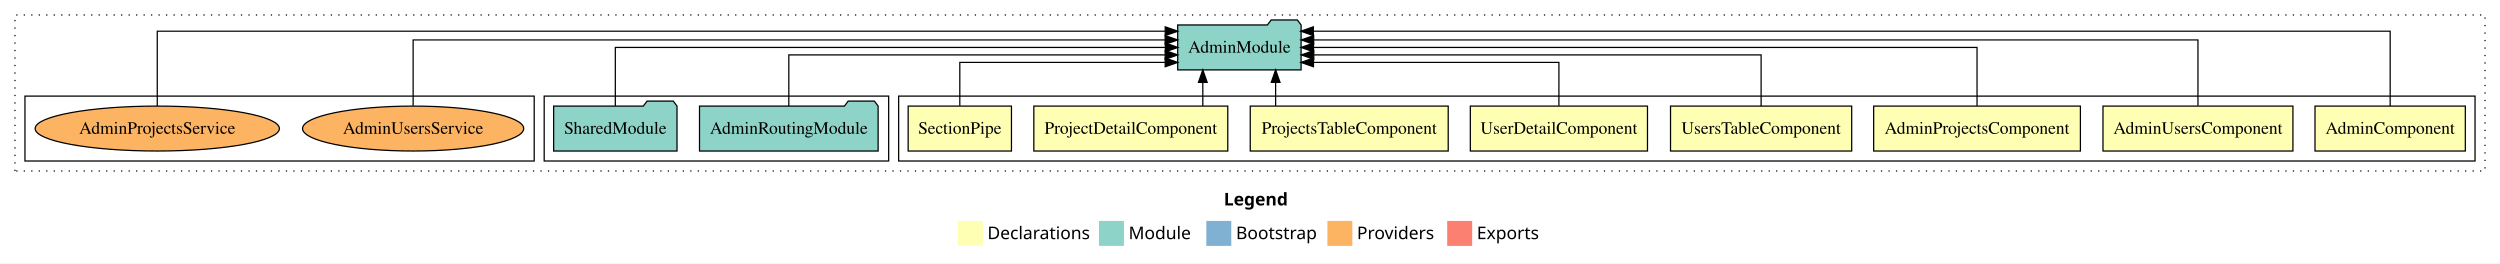
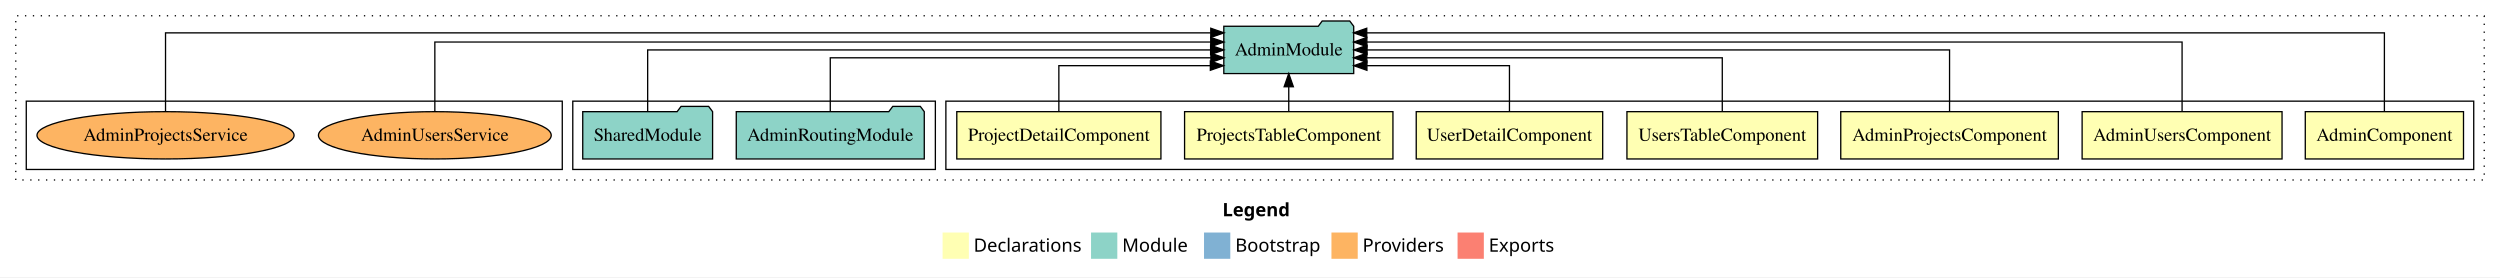
- <svg xmlns="http://www.w3.org/2000/svg" width="2003pt" height="211pt" viewBox="0.00 0.00 2003.00 211.00">
+ <svg xmlns="http://www.w3.org/2000/svg" width="1903pt" height="211pt" viewBox="0.00 0.00 1903.00 211.00">
  <g id="graph0" class="graph" transform="scale(1 1) rotate(0) translate(4 207)">
-     <polygon fill="#ffffff" stroke="transparent" points="-4,4 -4,-207 1999,-207 1999,4 -4,4" />
-     <text text-anchor="start" x="976.509" y="-42.4" font-family="sans-serif" font-weight="bold" font-size="14.00" fill="#000000">Legend</text>
-     <polygon fill="#ffffb3" stroke="transparent" points="763.5,-10 763.5,-30 783.5,-30 783.5,-10 763.5,-10" />
-     <text text-anchor="start" x="787.129" y="-15.4" font-family="sans-serif" font-size="14.00" fill="#000000">  Declarations</text>
-     <polygon fill="#8dd3c7" stroke="transparent" points="876.5,-10 876.5,-30 896.5,-30 896.5,-10 876.5,-10" />
-     <text text-anchor="start" x="900.225" y="-15.4" font-family="sans-serif" font-size="14.00" fill="#000000">  Module</text>
-     <polygon fill="#80b1d3" stroke="transparent" points="962.5,-10 962.5,-30 982.5,-30 982.5,-10 962.5,-10" />
-     <text text-anchor="start" x="986.281" y="-15.4" font-family="sans-serif" font-size="14.00" fill="#000000">  Bootstrap</text>
-     <polygon fill="#fdb462" stroke="transparent" points="1059.5,-10 1059.5,-30 1079.5,-30 1079.5,-10 1059.5,-10" />
-     <text text-anchor="start" x="1083.173" y="-15.4" font-family="sans-serif" font-size="14.00" fill="#000000">  Providers</text>
-     <polygon fill="#fb8072" stroke="transparent" points="1155.5,-10 1155.5,-30 1175.5,-30 1175.5,-10 1155.5,-10" />
-     <text text-anchor="start" x="1179.226" y="-15.4" font-family="sans-serif" font-size="14.00" fill="#000000">  Exports</text>
+     <polygon fill="#ffffff" stroke="transparent" points="-4,4 -4,-207 1899,-207 1899,4 -4,4" />
+     <text text-anchor="start" x="926.509" y="-42.4" font-family="sans-serif" font-weight="bold" font-size="14.00" fill="#000000">Legend</text>
+     <polygon fill="#ffffb3" stroke="transparent" points="713.5,-10 713.5,-30 733.5,-30 733.5,-10 713.5,-10" />
+     <text text-anchor="start" x="737.129" y="-15.4" font-family="sans-serif" font-size="14.00" fill="#000000">  Declarations</text>
+     <polygon fill="#8dd3c7" stroke="transparent" points="826.5,-10 826.5,-30 846.5,-30 846.5,-10 826.5,-10" />
+     <text text-anchor="start" x="850.225" y="-15.4" font-family="sans-serif" font-size="14.00" fill="#000000">  Module</text>
+     <polygon fill="#80b1d3" stroke="transparent" points="912.5,-10 912.5,-30 932.5,-30 932.5,-10 912.5,-10" />
+     <text text-anchor="start" x="936.281" y="-15.4" font-family="sans-serif" font-size="14.00" fill="#000000">  Bootstrap</text>
+     <polygon fill="#fdb462" stroke="transparent" points="1009.5,-10 1009.5,-30 1029.5,-30 1029.5,-10 1009.5,-10" />
+     <text text-anchor="start" x="1033.173" y="-15.4" font-family="sans-serif" font-size="14.00" fill="#000000">  Providers</text>
+     <polygon fill="#fb8072" stroke="transparent" points="1105.5,-10 1105.5,-30 1125.5,-30 1125.5,-10 1105.5,-10" />
+     <text text-anchor="start" x="1129.226" y="-15.4" font-family="sans-serif" font-size="14.00" fill="#000000">  Exports</text>
    <g id="clust1" class="cluster">
-       <polygon fill="none" stroke="#000000" stroke-dasharray="1,5" points="8,-70 8,-195 1987,-195 1987,-70 8,-70" />
+       <polygon fill="none" stroke="#000000" stroke-dasharray="1,5" points="8,-70 8,-195 1887,-195 1887,-70 8,-70" />
    </g>
    <g id="clust2" class="cluster">
-       <polygon fill="none" stroke="#000000" points="716,-78 716,-130 1979,-130 1979,-78 716,-78" />
+       <polygon fill="none" stroke="#000000" points="716,-78 716,-130 1879,-130 1879,-78 716,-78" />
    </g>
-     <g id="clust11" class="cluster">
+     <g id="clust10" class="cluster">
      <polygon fill="none" stroke="#000000" points="432,-78 432,-130 708,-130 708,-78 432,-78" />
    </g>
-     <g id="clust14" class="cluster">
+     <g id="clust13" class="cluster">
      <polygon fill="none" stroke="#000000" points="16,-78 16,-130 424,-130 424,-78 16,-78" />
    </g>
    <g id="node1" class="node">
-       <polygon fill="#ffffb3" stroke="#000000" points="1971.22,-122 1850.78,-122 1850.78,-86 1971.22,-86 1971.22,-122" />
-       <text text-anchor="middle" x="1911" y="-99.8" font-family="Times,serif" font-size="14.00" fill="#000000">AdminComponent</text>
+       <polygon fill="#ffffb3" stroke="#000000" points="1871.22,-122 1750.78,-122 1750.78,-86 1871.22,-86 1871.22,-122" />
+       <text text-anchor="middle" x="1811" y="-99.8" font-family="Times,serif" font-size="14.00" fill="#000000">AdminComponent</text>
+     </g>
+     <g id="node8" class="node">
+       <polygon fill="#8dd3c7" stroke="#000000" points="1026.439,-187 1023.439,-191 1002.439,-191 999.439,-187 927.561,-187 927.561,-151 1026.439,-151 1026.439,-187" />
+       <text text-anchor="middle" x="977" y="-164.8" font-family="Times,serif" font-size="14.00" fill="#000000">AdminModule</text>
+     </g>
+     <g id="edge1" class="edge">
+       <path fill="none" stroke="#000000" d="M1811,-122.091C1811,-145.133 1811,-182 1811,-182 1811,-182 1036.364,-182 1036.364,-182" />
+       <polygon fill="#000000" stroke="#000000" points="1036.364,-178.5 1026.364,-182 1036.364,-185.5 1036.364,-178.5" />
+     </g>
+     <g id="node2" class="node">
+       <polygon fill="#ffffb3" stroke="#000000" points="1733.091,-122 1580.909,-122 1580.909,-86 1733.091,-86 1733.091,-122" />
+       <text text-anchor="middle" x="1657" y="-99.8" font-family="Times,serif" font-size="14.00" fill="#000000">AdminUsersComponent</text>
+     </g>
+     <g id="edge2" class="edge">
+       <path fill="none" stroke="#000000" d="M1657,-122.284C1657,-143.321 1657,-175 1657,-175 1657,-175 1036.452,-175 1036.452,-175" />
+       <polygon fill="#000000" stroke="#000000" points="1036.452,-171.5 1026.452,-175 1036.452,-178.5 1036.452,-171.5" />
+     </g>
+     <g id="node3" class="node">
+       <polygon fill="#ffffb3" stroke="#000000" points="1562.819,-122 1397.181,-122 1397.181,-86 1562.819,-86 1562.819,-122" />
+       <text text-anchor="middle" x="1480" y="-99.8" font-family="Times,serif" font-size="14.00" fill="#000000">AdminProjectsComponent</text>
+     </g>
+     <g id="edge3" class="edge">
+       <path fill="none" stroke="#000000" d="M1480,-122.106C1480,-141.339 1480,-169 1480,-169 1480,-169 1036.606,-169 1036.606,-169" />
+       <polygon fill="#000000" stroke="#000000" points="1036.606,-165.5 1026.606,-169 1036.606,-172.5 1036.606,-165.5" />
+     </g>
+     <g id="node4" class="node">
+       <polygon fill="#ffffb3" stroke="#000000" points="1379.576,-122 1234.424,-122 1234.424,-86 1379.576,-86 1379.576,-122" />
+       <text text-anchor="middle" x="1307" y="-99.8" font-family="Times,serif" font-size="14.00" fill="#000000">UsersTableComponent</text>
+     </g>
+     <g id="edge4" class="edge">
+       <path fill="none" stroke="#000000" d="M1307,-122.022C1307,-139.373 1307,-163 1307,-163 1307,-163 1036.404,-163 1036.404,-163" />
+       <polygon fill="#000000" stroke="#000000" points="1036.404,-159.5 1026.404,-163 1036.404,-166.5 1036.404,-159.5" />
+     </g>
+     <g id="node5" class="node">
+       <polygon fill="#ffffb3" stroke="#000000" points="1215.966,-122 1074.034,-122 1074.034,-86 1215.966,-86 1215.966,-122" />
+       <text text-anchor="middle" x="1145" y="-99.8" font-family="Times,serif" font-size="14.00" fill="#000000">UserDetailComponent</text>
+     </g>
+     <g id="edge5" class="edge">
+       <path fill="none" stroke="#000000" d="M1145,-122.24C1145,-137.571 1145,-157 1145,-157 1145,-157 1036.497,-157 1036.497,-157" />
+       <polygon fill="#000000" stroke="#000000" points="1036.497,-153.5 1026.497,-157 1036.497,-160.5 1036.497,-153.5" />
+     </g>
+     <g id="node6" class="node">
+       <polygon fill="#ffffb3" stroke="#000000" points="1056.303,-122 897.697,-122 897.697,-86 1056.303,-86 1056.303,-122" />
+       <text text-anchor="middle" x="977" y="-99.8" font-family="Times,serif" font-size="14.00" fill="#000000">ProjectsTableComponent</text>
+     </g>
+     <g id="edge6" class="edge">
+       <path fill="none" stroke="#000000" d="M977,-122.106C977,-122.106 977,-140.991 977,-140.991" />
+       <polygon fill="#000000" stroke="#000000" points="973.5,-140.991 977,-150.991 980.5,-140.991 973.5,-140.991" />
+     </g>
+     <g id="node7" class="node">
+       <polygon fill="#ffffb3" stroke="#000000" points="879.694,-122 724.306,-122 724.306,-86 879.694,-86 879.694,-122" />
+       <text text-anchor="middle" x="802" y="-99.8" font-family="Times,serif" font-size="14.00" fill="#000000">ProjectDetailComponent</text>
+     </g>
+     <g id="edge7" class="edge">
+       <path fill="none" stroke="#000000" d="M802,-122.24C802,-137.571 802,-157 802,-157 802,-157 917.32,-157 917.32,-157" />
+       <polygon fill="#000000" stroke="#000000" points="917.32,-160.5 927.32,-157 917.32,-153.5 917.32,-160.5" />
    </g>
    <g id="node9" class="node">
-       <polygon fill="#8dd3c7" stroke="#000000" points="1038.439,-187 1035.439,-191 1014.439,-191 1011.439,-187 939.561,-187 939.561,-151 1038.439,-151 1038.439,-187" />
-       <text text-anchor="middle" x="989" y="-164.8" font-family="Times,serif" font-size="14.00" fill="#000000">AdminModule</text>
-     </g>
-     <g id="edge1" class="edge">
-       <path fill="none" stroke="#000000" d="M1911,-122.091C1911,-145.133 1911,-182 1911,-182 1911,-182 1048.245,-182 1048.245,-182" />
-       <polygon fill="#000000" stroke="#000000" points="1048.245,-178.5 1038.245,-182 1048.245,-185.5 1048.245,-178.5" />
-     </g>
-     <g id="node2" class="node">
-       <polygon fill="#ffffb3" stroke="#000000" points="1833.091,-122 1680.909,-122 1680.909,-86 1833.091,-86 1833.091,-122" />
-       <text text-anchor="middle" x="1757" y="-99.8" font-family="Times,serif" font-size="14.00" fill="#000000">AdminUsersComponent</text>
-     </g>
-     <g id="edge2" class="edge">
-       <path fill="none" stroke="#000000" d="M1757,-122.284C1757,-143.321 1757,-175 1757,-175 1757,-175 1048.504,-175 1048.504,-175" />
-       <polygon fill="#000000" stroke="#000000" points="1048.504,-171.5 1038.504,-175 1048.504,-178.5 1048.504,-171.5" />
-     </g>
-     <g id="node3" class="node">
-       <polygon fill="#ffffb3" stroke="#000000" points="1662.819,-122 1497.181,-122 1497.181,-86 1662.819,-86 1662.819,-122" />
-       <text text-anchor="middle" x="1580" y="-99.8" font-family="Times,serif" font-size="14.00" fill="#000000">AdminProjectsComponent</text>
-     </g>
-     <g id="edge3" class="edge">
-       <path fill="none" stroke="#000000" d="M1580,-122.106C1580,-141.339 1580,-169 1580,-169 1580,-169 1048.372,-169 1048.372,-169" />
-       <polygon fill="#000000" stroke="#000000" points="1048.372,-165.5 1038.372,-169 1048.372,-172.5 1048.372,-165.5" />
-     </g>
-     <g id="node4" class="node">
-       <polygon fill="#ffffb3" stroke="#000000" points="1479.576,-122 1334.424,-122 1334.424,-86 1479.576,-86 1479.576,-122" />
-       <text text-anchor="middle" x="1407" y="-99.8" font-family="Times,serif" font-size="14.00" fill="#000000">UsersTableComponent</text>
-     </g>
-     <g id="edge4" class="edge">
-       <path fill="none" stroke="#000000" d="M1407,-122.022C1407,-139.373 1407,-163 1407,-163 1407,-163 1048.591,-163 1048.591,-163" />
-       <polygon fill="#000000" stroke="#000000" points="1048.592,-159.5 1038.591,-163 1048.591,-166.5 1048.592,-159.5" />
-     </g>
-     <g id="node5" class="node">
-       <polygon fill="#ffffb3" stroke="#000000" points="1315.966,-122 1174.034,-122 1174.034,-86 1315.966,-86 1315.966,-122" />
-       <text text-anchor="middle" x="1245" y="-99.8" font-family="Times,serif" font-size="14.00" fill="#000000">UserDetailComponent</text>
-     </g>
-     <g id="edge5" class="edge">
-       <path fill="none" stroke="#000000" d="M1245,-122.24C1245,-137.571 1245,-157 1245,-157 1245,-157 1048.359,-157 1048.359,-157" />
-       <polygon fill="#000000" stroke="#000000" points="1048.359,-153.5 1038.359,-157 1048.359,-160.5 1048.359,-153.5" />
-     </g>
-     <g id="node6" class="node">
-       <polygon fill="#ffffb3" stroke="#000000" points="1156.303,-122 997.697,-122 997.697,-86 1156.303,-86 1156.303,-122" />
-       <text text-anchor="middle" x="1077" y="-99.8" font-family="Times,serif" font-size="14.00" fill="#000000">ProjectsTableComponent</text>
-     </g>
-     <g id="edge6" class="edge">
-       <path fill="none" stroke="#000000" d="M1018.034,-122.106C1018.034,-122.106 1018.034,-140.991 1018.034,-140.991" />
-       <polygon fill="#000000" stroke="#000000" points="1014.534,-140.991 1018.034,-150.991 1021.534,-140.991 1014.534,-140.991" />
-     </g>
-     <g id="node7" class="node">
-       <polygon fill="#ffffb3" stroke="#000000" points="979.694,-122 824.306,-122 824.306,-86 979.694,-86 979.694,-122" />
-       <text text-anchor="middle" x="902" y="-99.8" font-family="Times,serif" font-size="14.00" fill="#000000">ProjectDetailComponent</text>
-     </g>
-     <g id="edge7" class="edge">
-       <path fill="none" stroke="#000000" d="M959.689,-122.106C959.689,-122.106 959.689,-140.991 959.689,-140.991" />
-       <polygon fill="#000000" stroke="#000000" points="956.189,-140.991 959.689,-150.991 963.189,-140.991 956.189,-140.991" />
-     </g>
-     <g id="node8" class="node">
-       <polygon fill="#ffffb3" stroke="#000000" points="806.381,-122 723.619,-122 723.619,-86 806.381,-86 806.381,-122" />
-       <text text-anchor="middle" x="765" y="-99.8" font-family="Times,serif" font-size="14.00" fill="#000000">SectionPipe</text>
-     </g>
-     <g id="edge8" class="edge">
-       <path fill="none" stroke="#000000" d="M765,-122.24C765,-137.571 765,-157 765,-157 765,-157 929.565,-157 929.565,-157" />
-       <polygon fill="#000000" stroke="#000000" points="929.565,-160.5 939.565,-157 929.565,-153.5 929.565,-160.5" />
-     </g>
-     <g id="node10" class="node">
      <polygon fill="#8dd3c7" stroke="#000000" points="699.556,-122 696.556,-126 675.556,-126 672.556,-122 556.444,-122 556.444,-86 699.556,-86 699.556,-122" />
      <text text-anchor="middle" x="628" y="-99.8" font-family="Times,serif" font-size="14.00" fill="#000000">AdminRoutingModule</text>
    </g>
-     <g id="edge9" class="edge">
-       <path fill="none" stroke="#000000" d="M628,-122.022C628,-139.373 628,-163 628,-163 628,-163 929.561,-163 929.561,-163" />
-       <polygon fill="#000000" stroke="#000000" points="929.562,-166.5 939.561,-163 929.561,-159.5 929.562,-166.5" />
+     <g id="edge8" class="edge">
+       <path fill="none" stroke="#000000" d="M628,-122.022C628,-139.373 628,-163 628,-163 628,-163 917.737,-163 917.737,-163" />
+       <polygon fill="#000000" stroke="#000000" points="917.737,-166.5 927.737,-163 917.737,-159.5 917.737,-166.5" />
    </g>
-     <g id="node11" class="node">
+     <g id="node10" class="node">
      <polygon fill="#8dd3c7" stroke="#000000" points="538.423,-122 535.423,-126 514.423,-126 511.423,-122 439.577,-122 439.577,-86 538.423,-86 538.423,-122" />
      <text text-anchor="middle" x="489" y="-99.8" font-family="Times,serif" font-size="14.00" fill="#000000">SharedModule</text>
    </g>
-     <g id="edge10" class="edge">
-       <path fill="none" stroke="#000000" d="M489,-122.106C489,-141.339 489,-169 489,-169 489,-169 929.69,-169 929.69,-169" />
-       <polygon fill="#000000" stroke="#000000" points="929.69,-172.5 939.69,-169 929.69,-165.5 929.69,-172.5" />
+     <g id="edge9" class="edge">
+       <path fill="none" stroke="#000000" d="M489,-122.106C489,-141.339 489,-169 489,-169 489,-169 917.522,-169 917.522,-169" />
+       <polygon fill="#000000" stroke="#000000" points="917.522,-172.5 927.522,-169 917.522,-165.5 917.522,-172.5" />
    </g>
-     <g id="node12" class="node">
+     <g id="node11" class="node">
      <ellipse fill="#fdb462" stroke="#000000" cx="327" cy="-104" rx="88.6" ry="18" />
      <text text-anchor="middle" x="327" y="-99.8" font-family="Times,serif" font-size="14.00" fill="#000000">AdminUsersService</text>
    </g>
-     <g id="edge11" class="edge">
-       <path fill="none" stroke="#000000" d="M327,-122.284C327,-143.321 327,-175 327,-175 327,-175 929.513,-175 929.513,-175" />
-       <polygon fill="#000000" stroke="#000000" points="929.513,-178.5 939.513,-175 929.513,-171.5 929.513,-178.5" />
+     <g id="edge10" class="edge">
+       <path fill="none" stroke="#000000" d="M327,-122.284C327,-143.321 327,-175 327,-175 327,-175 917.611,-175 917.611,-175" />
+       <polygon fill="#000000" stroke="#000000" points="917.611,-178.5 927.611,-175 917.611,-171.5 917.611,-178.5" />
    </g>
-     <g id="node13" class="node">
+     <g id="node12" class="node">
      <ellipse fill="#fdb462" stroke="#000000" cx="122" cy="-104" rx="97.848" ry="18" />
      <text text-anchor="middle" x="122" y="-99.8" font-family="Times,serif" font-size="14.00" fill="#000000">AdminProjectsService</text>
    </g>
-     <g id="edge12" class="edge">
-       <path fill="none" stroke="#000000" d="M122,-122.091C122,-145.133 122,-182 122,-182 122,-182 929.588,-182 929.588,-182" />
-       <polygon fill="#000000" stroke="#000000" points="929.588,-185.5 939.588,-182 929.588,-178.5 929.588,-185.5" />
+     <g id="edge11" class="edge">
+       <path fill="none" stroke="#000000" d="M122,-122.091C122,-145.133 122,-182 122,-182 122,-182 917.649,-182 917.649,-182" />
+       <polygon fill="#000000" stroke="#000000" points="917.649,-185.5 927.649,-182 917.649,-178.5 917.649,-185.5" />
    </g>
  </g>
</svg>
